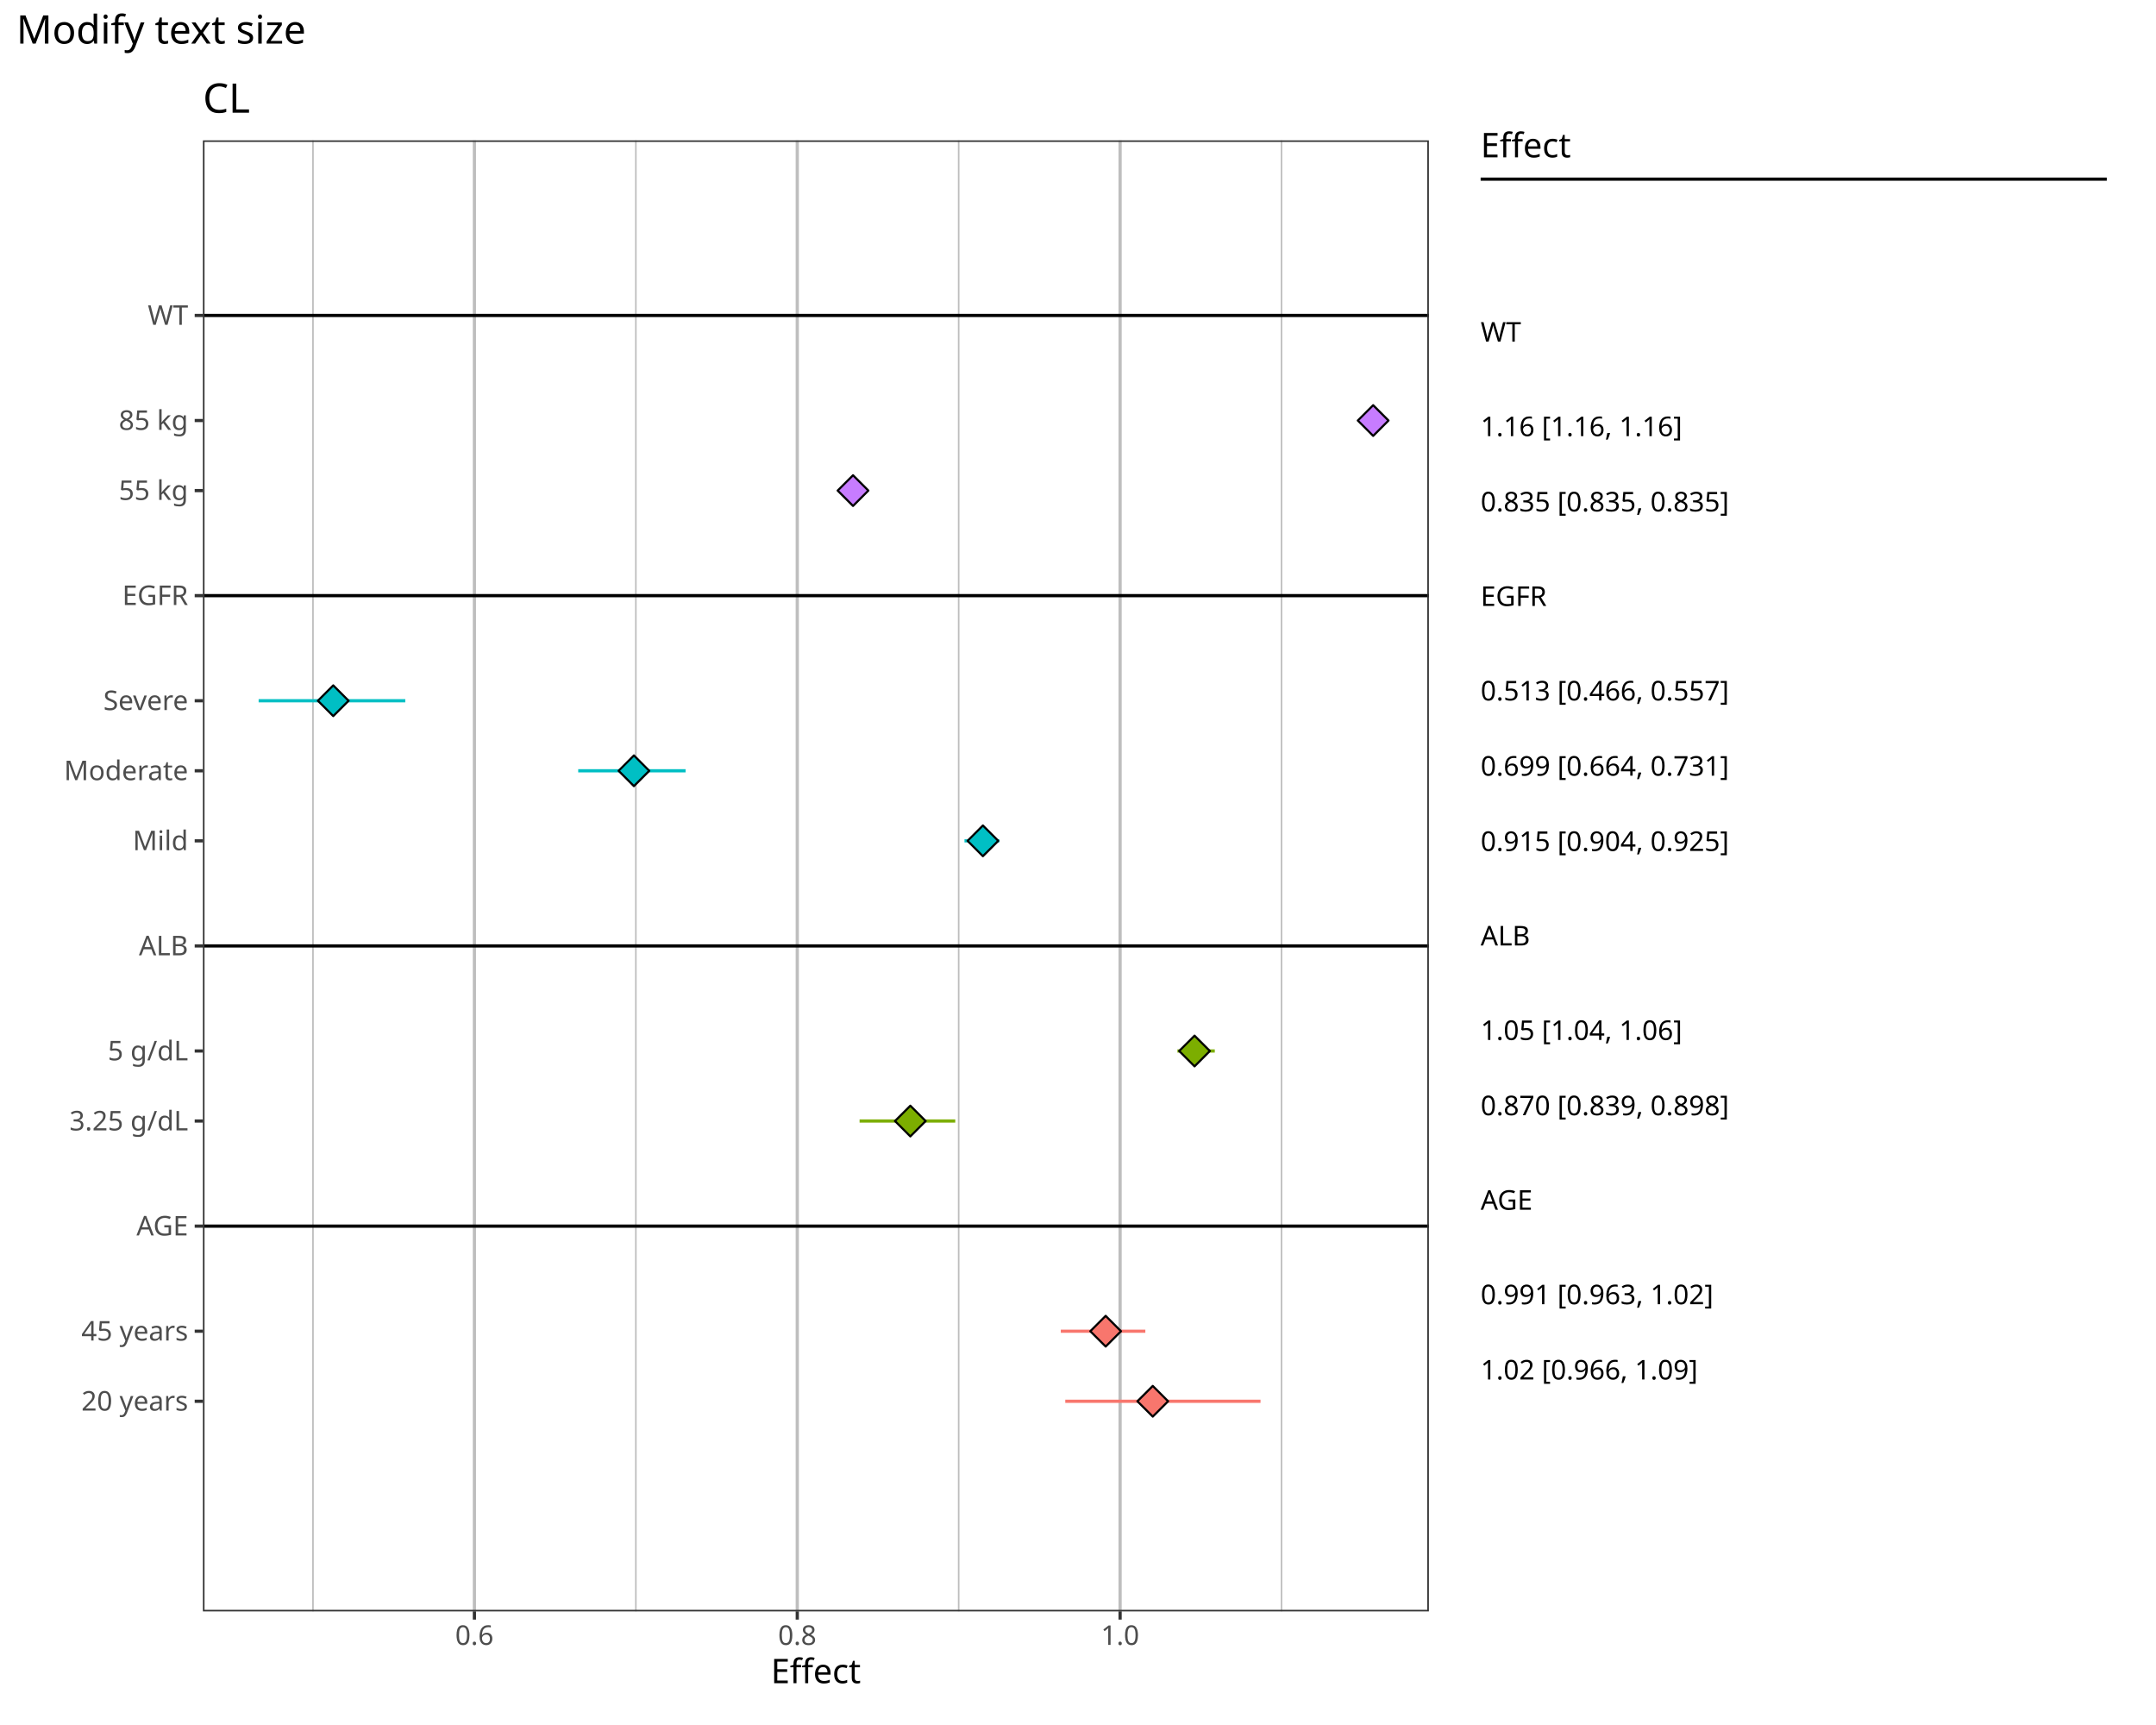
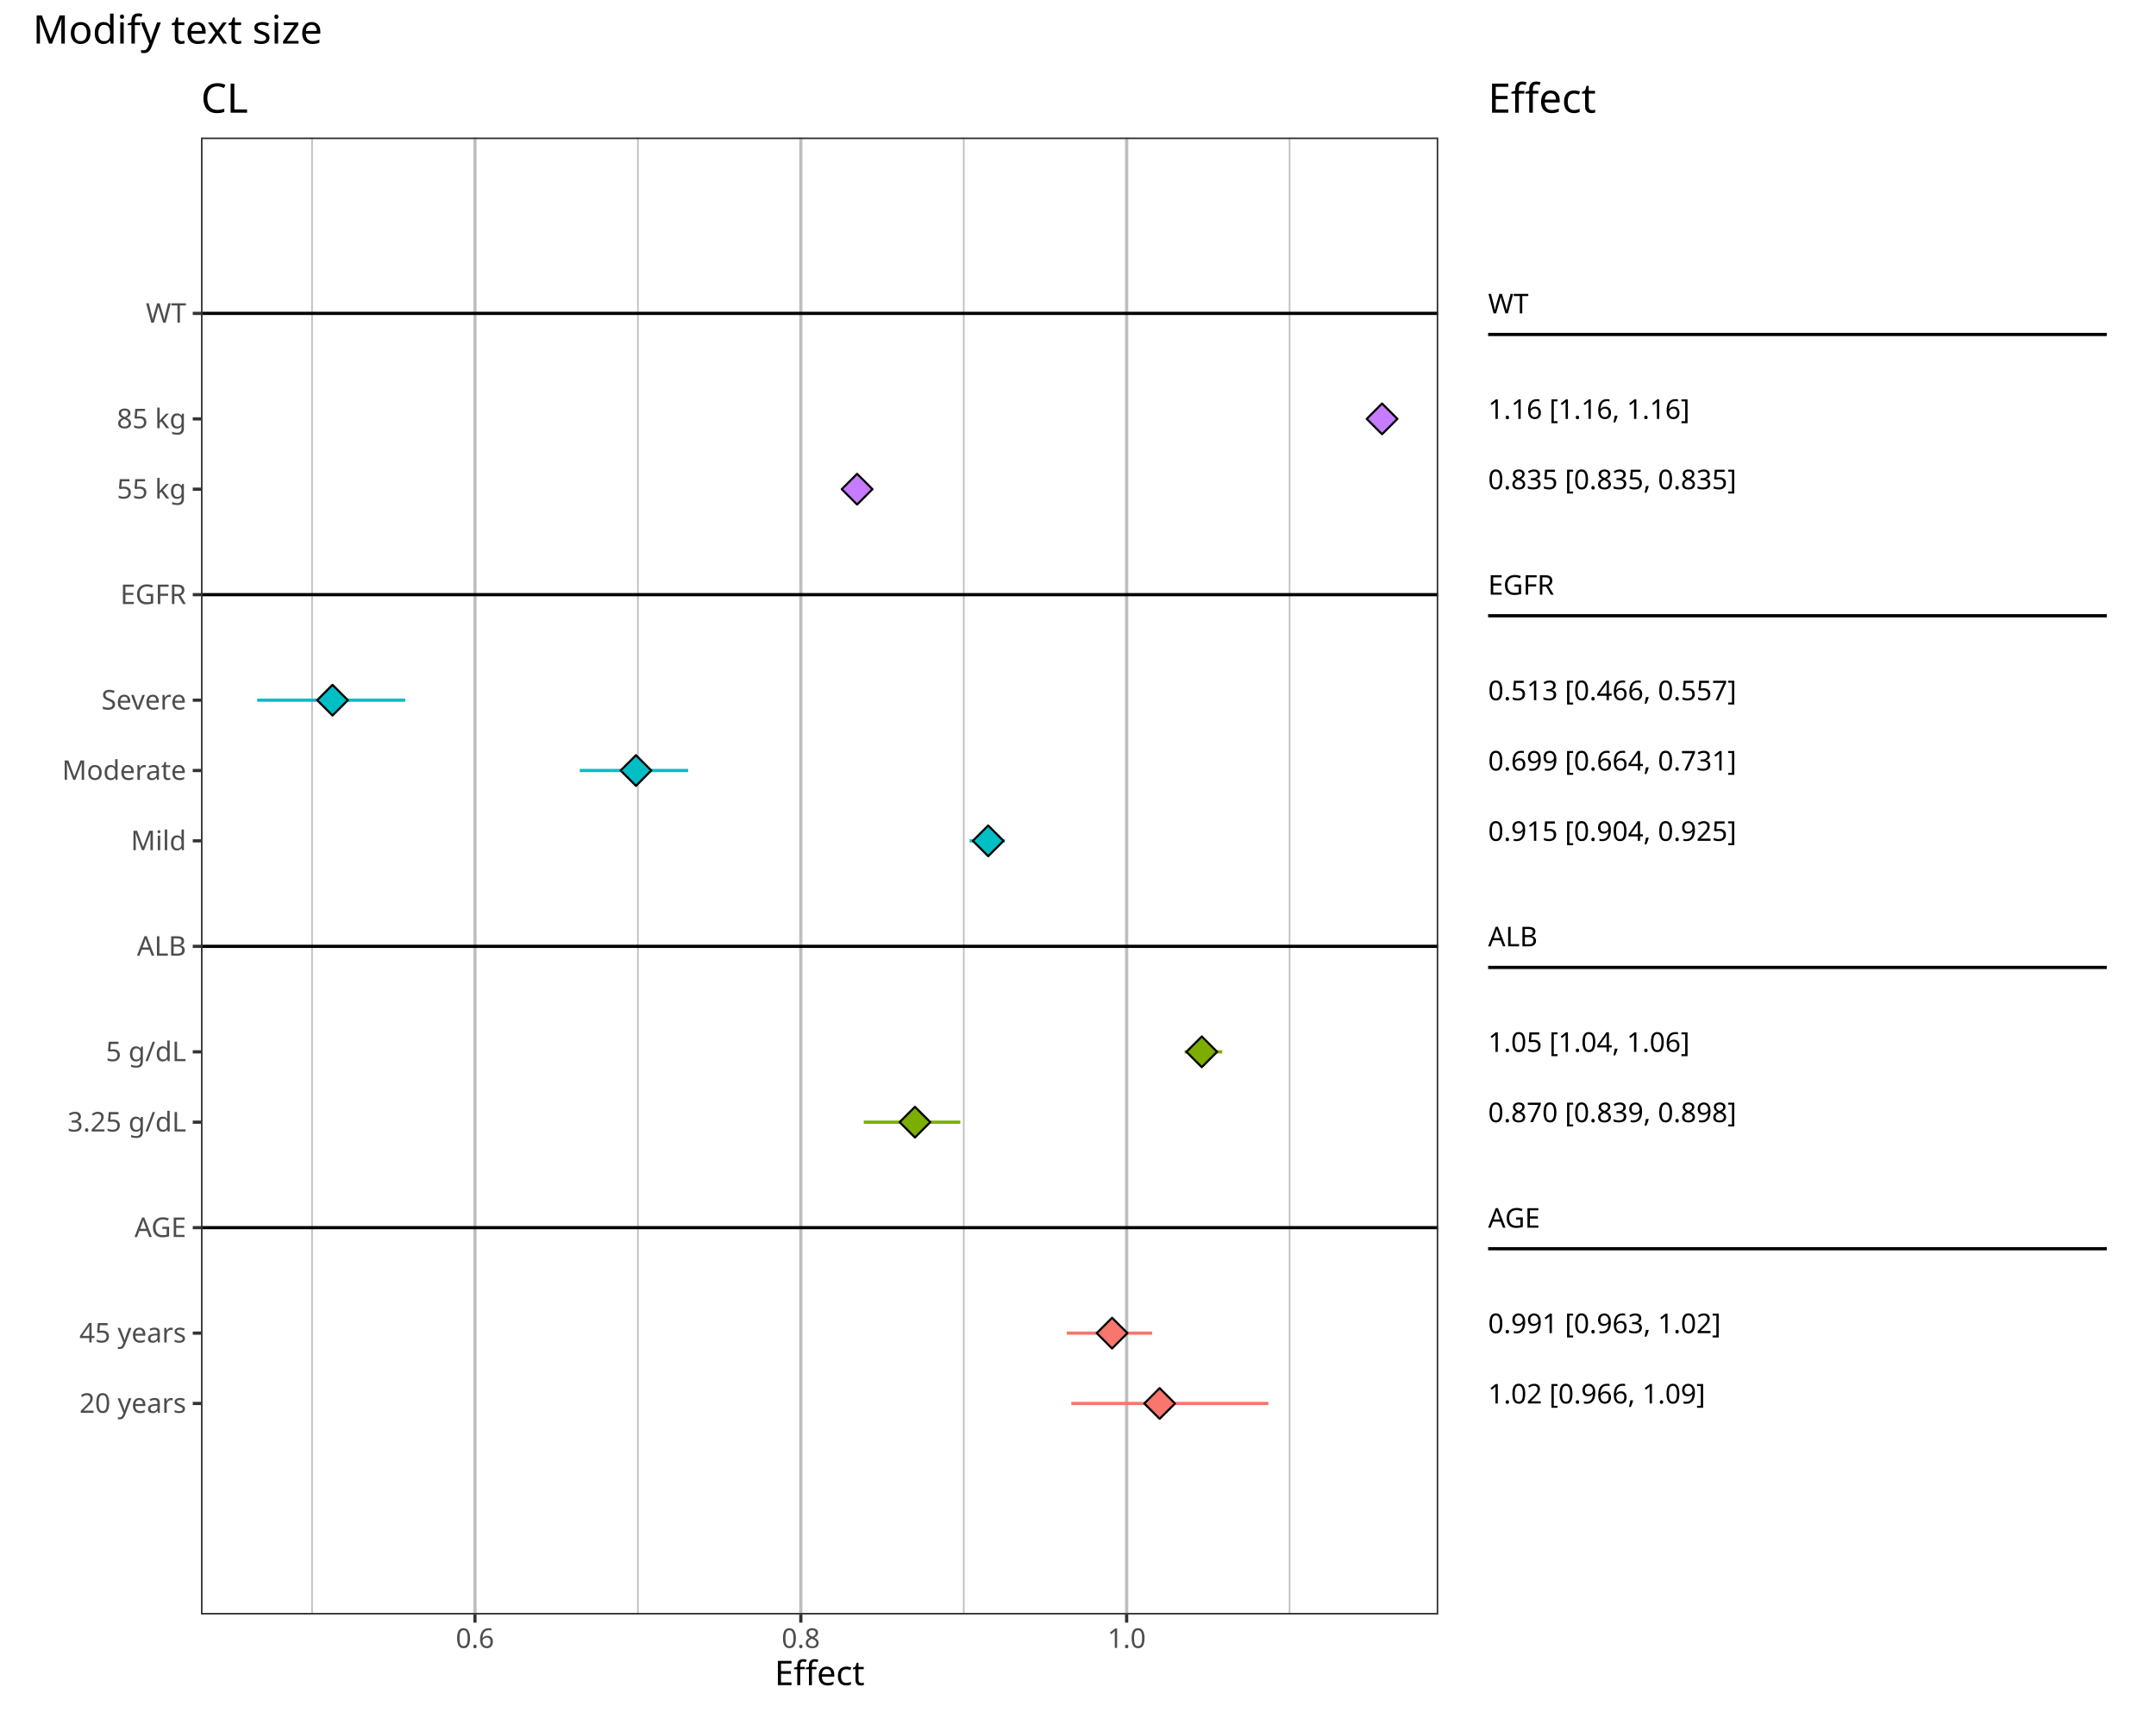
<svg xmlns="http://www.w3.org/2000/svg" class="svglite" data-engine-version="2.0" width="720.00pt" height="576.00pt" viewBox="0 0 720.00 576.00">
  <defs>
    <style type="text/css">
    .svglite line, .svglite polyline, .svglite polygon, .svglite path, .svglite rect, .svglite circle {
      fill: none;
      stroke: #000000;
      stroke-linecap: round;
      stroke-linejoin: round;
      stroke-miterlimit: 10.00;
    }
  </style>
  </defs>
  <rect width="100%" height="100%" style="stroke: none; fill: #FFFFFF;" />
  <defs>
    <clipPath id="cpMC4wMHw3MjAuMDB8MC4wMHw1NzYuMDA=">
      <rect x="0.00" y="0.00" width="720.00" height="576.00" />
    </clipPath>
  </defs>
  <g clip-path="url(#cpMC4wMHw3MjAuMDB8MC4wMHw1NzYuMDA=)">
    <rect x="0.00" y="0.00" width="720.00" height="576.00" style="stroke-width: 1.07; stroke: #FFFFFF; fill: #FFFFFF;" />
  </g>
  <defs>
-     <clipPath id="cpNS40OHw3MTQuNTJ8MjIuNzh8NTcwLjUy">
-       <rect x="5.48" y="22.78" width="709.04" height="547.74" />
+     <clipPath id="cpNjcuMTF8NzAzLjU2fDQ1LjkzfDUzOS4wOQ==">
+       <rect x="67.11" y="45.93" width="636.45" height="493.16" />
    </clipPath>
  </defs>
-   <g clip-path="url(#cpNS40OHw3MTQuNTJ8MjIuNzh8NTcwLjUy)">
+   <g clip-path="url(#cpNjcuMTF8NzAzLjU2fDQ1LjkzfDUzOS4wOQ==)">
</g>
  <g clip-path="url(#cpMC4wMHw3MjAuMDB8MC4wMHw1NzYuMDA=)">
</g>
  <defs>
-     <clipPath id="cpNS40OHw0NzguMTd8MjIuNzh8NTcwLjUy">
-       <rect x="5.48" y="22.78" width="472.69" height="547.74" />
+     <clipPath id="cpNS40OHw0ODEuMzJ8MjIuNzh8NTcwLjUy">
+       <rect x="5.48" y="22.78" width="475.84" height="547.74" />
    </clipPath>
  </defs>
-   <g clip-path="url(#cpNS40OHw0NzguMTd8MjIuNzh8NTcwLjUy)">
-     <rect x="5.48" y="22.78" width="472.69" height="547.74" style="stroke-width: 1.07; stroke: #FFFFFF; fill: #FFFFFF;" />
+   <g clip-path="url(#cpNS40OHw0ODEuMzJ8MjIuNzh8NTcwLjUy)">
+     <rect x="5.48" y="22.78" width="475.84" height="547.74" style="stroke-width: 1.07; stroke: #FFFFFF; fill: #FFFFFF;" />
  </g>
  <g clip-path="url(#cpMC4wMHw3MjAuMDB8MC4wMHw1NzYuMDA=)">
</g>
  <defs>
-     <clipPath id="cpNjcuNzZ8NDc3LjE4fDQ2Ljg2fDUzOC4wNw==">
-       <rect x="67.76" y="46.86" width="409.42" height="491.22" />
+     <clipPath id="cpNjcuMTF8NDgwLjMyfDQ1LjkzfDUzOS4wOQ==">
+       <rect x="67.11" y="45.93" width="413.21" height="493.16" />
    </clipPath>
  </defs>
-   <g clip-path="url(#cpNjcuNzZ8NDc3LjE4fDQ2Ljg2fDUzOC4wNw==)">
-     <rect x="67.76" y="46.86" width="409.42" height="491.22" style="stroke-width: 1.07; stroke: none; fill: #FFFFFF;" />
-     <polyline points="104.52,538.07 104.52,46.86 " style="stroke-width: 0.53; stroke: #BEBEBE; stroke-linecap: butt;" />
-     <polyline points="212.34,538.07 212.34,46.86 " style="stroke-width: 0.53; stroke: #BEBEBE; stroke-linecap: butt;" />
-     <polyline points="320.15,538.07 320.15,46.86 " style="stroke-width: 0.53; stroke: #BEBEBE; stroke-linecap: butt;" />
-     <polyline points="427.97,538.07 427.97,46.86 " style="stroke-width: 0.53; stroke: #BEBEBE; stroke-linecap: butt;" />
-     <polyline points="158.43,538.07 158.43,46.86 " style="stroke-width: 1.07; stroke: #BEBEBE; stroke-linecap: butt;" />
-     <polyline points="266.25,538.07 266.25,46.86 " style="stroke-width: 1.07; stroke: #BEBEBE; stroke-linecap: butt;" />
-     <polyline points="374.06,538.07 374.06,46.86 " style="stroke-width: 1.07; stroke: #BEBEBE; stroke-linecap: butt;" />
-     <line x1="-165.03" y1="538.07" x2="-165.03" y2="46.86" style="stroke-width: 1.07; stroke-dasharray: 1.42,4.27,5.69,4.27; stroke-linecap: butt;" />
-     <polyline points="420.95,467.90 420.95,467.90 " style="stroke-width: 1.07; stroke: #F8766D; stroke-linecap: butt;" />
-     <polyline points="420.95,467.90 355.75,467.90 " style="stroke-width: 1.07; stroke: #F8766D; stroke-linecap: butt;" />
-     <polyline points="355.75,467.90 355.75,467.90 " style="stroke-width: 1.07; stroke: #F8766D; stroke-linecap: butt;" />
-     <polyline points="382.49,444.51 382.49,444.51 " style="stroke-width: 1.07; stroke: #F8766D; stroke-linecap: butt;" />
-     <polyline points="382.49,444.51 354.25,444.51 " style="stroke-width: 1.07; stroke: #F8766D; stroke-linecap: butt;" />
-     <polyline points="354.25,444.51 354.25,444.51 " style="stroke-width: 1.07; stroke: #F8766D; stroke-linecap: butt;" />
-     <polyline points="319.01,374.33 319.01,374.33 " style="stroke-width: 1.07; stroke: #7CAE00; stroke-linecap: butt;" />
-     <polyline points="319.01,374.33 287.06,374.33 " style="stroke-width: 1.07; stroke: #7CAE00; stroke-linecap: butt;" />
-     <polyline points="287.06,374.33 287.06,374.33 " style="stroke-width: 1.07; stroke: #7CAE00; stroke-linecap: butt;" />
-     <polyline points="405.68,350.94 405.68,350.94 " style="stroke-width: 1.07; stroke: #7CAE00; stroke-linecap: butt;" />
-     <polyline points="405.68,350.94 393.20,350.94 " style="stroke-width: 1.07; stroke: #7CAE00; stroke-linecap: butt;" />
-     <polyline points="393.20,350.94 393.20,350.94 " style="stroke-width: 1.07; stroke: #7CAE00; stroke-linecap: butt;" />
-     <polyline points="333.75,280.77 333.75,280.77 " style="stroke-width: 1.07; stroke: #00BFC4; stroke-linecap: butt;" />
-     <polyline points="333.75,280.77 322.09,280.77 " style="stroke-width: 1.07; stroke: #00BFC4; stroke-linecap: butt;" />
-     <polyline points="322.09,280.77 322.09,280.77 " style="stroke-width: 1.07; stroke: #00BFC4; stroke-linecap: butt;" />
-     <polyline points="228.95,257.38 228.95,257.38 " style="stroke-width: 1.07; stroke: #00BFC4; stroke-linecap: butt;" />
-     <polyline points="228.95,257.38 193.09,257.38 " style="stroke-width: 1.07; stroke: #00BFC4; stroke-linecap: butt;" />
-     <polyline points="193.09,257.38 193.09,257.38 " style="stroke-width: 1.07; stroke: #00BFC4; stroke-linecap: butt;" />
-     <polyline points="135.35,233.99 135.35,233.99 " style="stroke-width: 1.07; stroke: #00BFC4; stroke-linecap: butt;" />
-     <polyline points="135.35,233.99 86.37,233.99 " style="stroke-width: 1.07; stroke: #00BFC4; stroke-linecap: butt;" />
-     <polyline points="86.37,233.99 86.37,233.99 " style="stroke-width: 1.07; stroke: #00BFC4; stroke-linecap: butt;" />
-     <polyline points="284.87,163.81 284.87,163.81 " style="stroke-width: 1.07; stroke: #C77CFF; stroke-linecap: butt;" />
-     <polyline points="284.87,163.81 284.87,163.81 " style="stroke-width: 1.07; stroke: #C77CFF; stroke-linecap: butt;" />
-     <polyline points="284.87,163.81 284.87,163.81 " style="stroke-width: 1.07; stroke: #C77CFF; stroke-linecap: butt;" />
-     <polyline points="458.57,140.42 458.57,140.42 " style="stroke-width: 1.07; stroke: #C77CFF; stroke-linecap: butt;" />
-     <polyline points="458.57,140.42 458.57,140.42 " style="stroke-width: 1.07; stroke: #C77CFF; stroke-linecap: butt;" />
-     <polyline points="458.57,140.42 458.57,140.42 " style="stroke-width: 1.07; stroke: #C77CFF; stroke-linecap: butt;" />
-     <polygon points="384.97,473.02 390.09,467.90 384.97,462.78 379.84,467.90 " style="stroke-width: 0.71; fill: #F8766D;" />
-     <polygon points="369.24,449.63 374.36,444.51 369.24,439.38 364.11,444.51 " style="stroke-width: 0.71; fill: #F8766D;" />
-     <polygon points="304.01,379.46 309.13,374.33 304.01,369.21 298.88,374.33 " style="stroke-width: 0.71; fill: #7CAE00;" />
-     <polygon points="398.92,356.07 404.04,350.94 398.92,345.82 393.79,350.94 " style="stroke-width: 0.71; fill: #7CAE00;" />
-     <polygon points="328.24,285.89 333.37,280.77 328.24,275.64 323.12,280.77 " style="stroke-width: 0.71; fill: #00BFC4;" />
-     <polygon points="211.70,262.50 216.82,257.38 211.70,252.25 206.58,257.38 " style="stroke-width: 0.71; fill: #00BFC4;" />
-     <polygon points="111.29,239.11 116.41,233.99 111.29,228.86 106.16,233.99 " style="stroke-width: 0.71; fill: #00BFC4;" />
-     <polygon points="284.87,168.94 289.99,163.81 284.87,158.69 279.74,163.81 " style="stroke-width: 0.71; fill: #C77CFF;" />
-     <polygon points="458.57,145.55 463.69,140.42 458.57,135.30 453.44,140.42 " style="stroke-width: 0.71; fill: #C77CFF;" />
-     <line x1="67.76" y1="105.33" x2="477.18" y2="105.33" style="stroke-width: 1.07; stroke-linecap: butt;" />
-     <line x1="67.76" y1="198.90" x2="477.18" y2="198.90" style="stroke-width: 1.07; stroke-linecap: butt;" />
-     <line x1="67.76" y1="315.86" x2="477.18" y2="315.86" style="stroke-width: 1.07; stroke-linecap: butt;" />
-     <line x1="67.76" y1="409.42" x2="477.18" y2="409.42" style="stroke-width: 1.07; stroke-linecap: butt;" />
-     <rect x="67.76" y="46.86" width="409.42" height="491.22" style="stroke-width: 1.07; stroke: #333333;" />
+   <g clip-path="url(#cpNjcuMTF8NDgwLjMyfDQ1LjkzfDUzOS4wOQ==)">
+     <rect x="67.11" y="45.93" width="413.21" height="493.16" style="stroke-width: 1.07; stroke: none; fill: #FFFFFF;" />
+     <polyline points="104.21,539.09 104.21,45.93 " style="stroke-width: 0.53; stroke: #BEBEBE; stroke-linecap: butt;" />
+     <polyline points="213.03,539.09 213.03,45.93 " style="stroke-width: 0.53; stroke: #BEBEBE; stroke-linecap: butt;" />
+     <polyline points="321.85,539.09 321.85,45.93 " style="stroke-width: 0.53; stroke: #BEBEBE; stroke-linecap: butt;" />
+     <polyline points="430.66,539.09 430.66,45.93 " style="stroke-width: 0.53; stroke: #BEBEBE; stroke-linecap: butt;" />
+     <polyline points="158.62,539.09 158.62,45.93 " style="stroke-width: 1.07; stroke: #BEBEBE; stroke-linecap: butt;" />
+     <polyline points="267.44,539.09 267.44,45.93 " style="stroke-width: 1.07; stroke: #BEBEBE; stroke-linecap: butt;" />
+     <polyline points="376.25,539.09 376.25,45.93 " style="stroke-width: 1.07; stroke: #BEBEBE; stroke-linecap: butt;" />
+     <line x1="-167.83" y1="539.09" x2="-167.83" y2="45.93" style="stroke-width: 1.07; stroke-dasharray: 1.42,4.27,5.69,4.27; stroke-linecap: butt;" />
+     <polyline points="423.58,468.64 423.58,468.64 " style="stroke-width: 1.07; stroke: #F8766D; stroke-linecap: butt;" />
+     <polyline points="423.58,468.64 357.77,468.64 " style="stroke-width: 1.07; stroke: #F8766D; stroke-linecap: butt;" />
+     <polyline points="357.77,468.64 357.77,468.64 " style="stroke-width: 1.07; stroke: #F8766D; stroke-linecap: butt;" />
+     <polyline points="384.76,445.15 384.76,445.15 " style="stroke-width: 1.07; stroke: #F8766D; stroke-linecap: butt;" />
+     <polyline points="384.76,445.15 356.25,445.15 " style="stroke-width: 1.07; stroke: #F8766D; stroke-linecap: butt;" />
+     <polyline points="356.25,445.15 356.25,445.15 " style="stroke-width: 1.07; stroke: #F8766D; stroke-linecap: butt;" />
+     <polyline points="320.69,374.70 320.69,374.70 " style="stroke-width: 1.07; stroke: #7CAE00; stroke-linecap: butt;" />
+     <polyline points="320.69,374.70 288.45,374.70 " style="stroke-width: 1.07; stroke: #7CAE00; stroke-linecap: butt;" />
+     <polyline points="288.45,374.70 288.45,374.70 " style="stroke-width: 1.07; stroke: #7CAE00; stroke-linecap: butt;" />
+     <polyline points="408.16,351.22 408.16,351.22 " style="stroke-width: 1.07; stroke: #7CAE00; stroke-linecap: butt;" />
+     <polyline points="408.16,351.22 395.57,351.22 " style="stroke-width: 1.07; stroke: #7CAE00; stroke-linecap: butt;" />
+     <polyline points="395.57,351.22 395.57,351.22 " style="stroke-width: 1.07; stroke: #7CAE00; stroke-linecap: butt;" />
+     <polyline points="335.57,280.77 335.57,280.77 " style="stroke-width: 1.07; stroke: #00BFC4; stroke-linecap: butt;" />
+     <polyline points="335.57,280.77 323.80,280.77 " style="stroke-width: 1.07; stroke: #00BFC4; stroke-linecap: butt;" />
+     <polyline points="323.80,280.77 323.80,280.77 " style="stroke-width: 1.07; stroke: #00BFC4; stroke-linecap: butt;" />
+     <polyline points="229.80,257.28 229.80,257.28 " style="stroke-width: 1.07; stroke: #00BFC4; stroke-linecap: butt;" />
+     <polyline points="229.80,257.28 193.60,257.28 " style="stroke-width: 1.07; stroke: #00BFC4; stroke-linecap: butt;" />
+     <polyline points="193.60,257.28 193.60,257.28 " style="stroke-width: 1.07; stroke: #00BFC4; stroke-linecap: butt;" />
+     <polyline points="135.33,233.80 135.33,233.80 " style="stroke-width: 1.07; stroke: #00BFC4; stroke-linecap: butt;" />
+     <polyline points="135.33,233.80 85.90,233.80 " style="stroke-width: 1.07; stroke: #00BFC4; stroke-linecap: butt;" />
+     <polyline points="85.90,233.80 85.90,233.80 " style="stroke-width: 1.07; stroke: #00BFC4; stroke-linecap: butt;" />
+     <polyline points="286.23,163.35 286.23,163.35 " style="stroke-width: 1.07; stroke: #C77CFF; stroke-linecap: butt;" />
+     <polyline points="286.23,163.35 286.23,163.35 " style="stroke-width: 1.07; stroke: #C77CFF; stroke-linecap: butt;" />
+     <polyline points="286.23,163.35 286.23,163.35 " style="stroke-width: 1.07; stroke: #C77CFF; stroke-linecap: butt;" />
+     <polyline points="461.54,139.87 461.54,139.87 " style="stroke-width: 1.07; stroke: #C77CFF; stroke-linecap: butt;" />
+     <polyline points="461.54,139.87 461.54,139.87 " style="stroke-width: 1.07; stroke: #C77CFF; stroke-linecap: butt;" />
+     <polyline points="461.54,139.87 461.54,139.87 " style="stroke-width: 1.07; stroke: #C77CFF; stroke-linecap: butt;" />
+     <polygon points="387.26,473.76 392.39,468.64 387.26,463.51 382.14,468.64 " style="stroke-width: 0.71; fill: #F8766D;" />
+     <polygon points="371.38,450.28 376.51,445.15 371.38,440.03 366.26,445.15 " style="stroke-width: 0.71; fill: #F8766D;" />
+     <polygon points="305.55,379.83 310.67,374.70 305.55,369.58 300.43,374.70 " style="stroke-width: 0.71; fill: #7CAE00;" />
+     <polygon points="401.34,356.34 406.46,351.22 401.34,346.09 396.21,351.22 " style="stroke-width: 0.71; fill: #7CAE00;" />
+     <polygon points="330.01,285.89 335.13,280.77 330.01,275.64 324.89,280.77 " style="stroke-width: 0.71; fill: #00BFC4;" />
+     <polygon points="212.39,262.41 217.51,257.28 212.39,252.16 207.26,257.28 " style="stroke-width: 0.71; fill: #00BFC4;" />
+     <polygon points="111.04,238.92 116.17,233.80 111.04,228.68 105.92,233.80 " style="stroke-width: 0.71; fill: #00BFC4;" />
+     <polygon points="286.23,168.47 291.36,163.35 286.23,158.22 281.11,163.35 " style="stroke-width: 0.71; fill: #C77CFF;" />
+     <polygon points="461.54,144.99 466.67,139.87 461.54,134.74 456.42,139.87 " style="stroke-width: 0.71; fill: #C77CFF;" />
+     <line x1="67.11" y1="104.64" x2="480.32" y2="104.64" style="stroke-width: 1.07; stroke-linecap: butt;" />
+     <line x1="67.11" y1="198.57" x2="480.32" y2="198.57" style="stroke-width: 1.07; stroke-linecap: butt;" />
+     <line x1="67.11" y1="315.99" x2="480.32" y2="315.99" style="stroke-width: 1.07; stroke-linecap: butt;" />
+     <line x1="67.11" y1="409.93" x2="480.32" y2="409.93" style="stroke-width: 1.07; stroke-linecap: butt;" />
+     <rect x="67.11" y="45.93" width="413.21" height="493.16" style="stroke-width: 1.07; stroke: #333333;" />
  </g>
  <g clip-path="url(#cpMC4wMHw3MjAuMDB8MC4wMHw1NzYuMDA=)">
-     <text x="62.83" y="108.46" text-anchor="end" style="font-size: 9.07px; fill: #4D4D4D; font-family: sans;" textLength="14.10px" lengthAdjust="spacingAndGlyphs">WT</text>
-     <text x="62.83" y="143.54" text-anchor="end" style="font-size: 9.07px; fill: #4D4D4D; font-family: sans;" textLength="22.19px" lengthAdjust="spacingAndGlyphs">85 kg</text>
-     <text x="62.83" y="166.93" text-anchor="end" style="font-size: 9.07px; fill: #4D4D4D; font-family: sans;" textLength="22.19px" lengthAdjust="spacingAndGlyphs">55 kg</text>
-     <text x="62.83" y="202.02" text-anchor="end" style="font-size: 9.07px; fill: #4D4D4D; font-family: sans;" textLength="25.20px" lengthAdjust="spacingAndGlyphs">EGFR</text>
-     <text x="62.83" y="237.11" text-anchor="end" style="font-size: 9.07px; fill: #4D4D4D; font-family: sans;" textLength="28.75px" lengthAdjust="spacingAndGlyphs">Severe</text>
-     <text x="62.83" y="260.50" text-anchor="end" style="font-size: 9.07px; fill: #4D4D4D; font-family: sans;" textLength="38.33px" lengthAdjust="spacingAndGlyphs">Moderate</text>
-     <text x="62.83" y="283.89" text-anchor="end" style="font-size: 9.07px; fill: #4D4D4D; font-family: sans;" textLength="16.63px" lengthAdjust="spacingAndGlyphs">Mild</text>
-     <text x="62.83" y="318.98" text-anchor="end" style="font-size: 9.07px; fill: #4D4D4D; font-family: sans;" textLength="17.15px" lengthAdjust="spacingAndGlyphs">ALB</text>
-     <text x="62.83" y="354.06" text-anchor="end" style="font-size: 9.07px; fill: #4D4D4D; font-family: sans;" textLength="25.22px" lengthAdjust="spacingAndGlyphs">5 g/dL</text>
-     <text x="62.83" y="377.46" text-anchor="end" style="font-size: 9.07px; fill: #4D4D4D; font-family: sans;" textLength="37.83px" lengthAdjust="spacingAndGlyphs">3.25 g/dL</text>
-     <text x="62.83" y="412.54" text-anchor="end" style="font-size: 9.07px; fill: #4D4D4D; font-family: sans;" textLength="19.16px" lengthAdjust="spacingAndGlyphs">AGE</text>
-     <text x="62.83" y="447.63" text-anchor="end" style="font-size: 9.07px; fill: #4D4D4D; font-family: sans;" textLength="34.80px" lengthAdjust="spacingAndGlyphs">45 years</text>
-     <text x="62.83" y="471.02" text-anchor="end" style="font-size: 9.07px; fill: #4D4D4D; font-family: sans;" textLength="34.80px" lengthAdjust="spacingAndGlyphs">20 years</text>
-     <polyline points="65.02,105.33 67.76,105.33 " style="stroke-width: 1.07; stroke: #333333; stroke-linecap: butt;" />
-     <polyline points="65.02,140.42 67.76,140.42 " style="stroke-width: 1.07; stroke: #333333; stroke-linecap: butt;" />
-     <polyline points="65.02,163.81 67.76,163.81 " style="stroke-width: 1.07; stroke: #333333; stroke-linecap: butt;" />
-     <polyline points="65.02,198.90 67.76,198.90 " style="stroke-width: 1.07; stroke: #333333; stroke-linecap: butt;" />
-     <polyline points="65.02,233.99 67.76,233.99 " style="stroke-width: 1.07; stroke: #333333; stroke-linecap: butt;" />
-     <polyline points="65.02,257.38 67.76,257.38 " style="stroke-width: 1.07; stroke: #333333; stroke-linecap: butt;" />
-     <polyline points="65.02,280.77 67.76,280.77 " style="stroke-width: 1.07; stroke: #333333; stroke-linecap: butt;" />
-     <polyline points="65.02,315.86 67.76,315.86 " style="stroke-width: 1.07; stroke: #333333; stroke-linecap: butt;" />
-     <polyline points="65.02,350.94 67.76,350.94 " style="stroke-width: 1.07; stroke: #333333; stroke-linecap: butt;" />
-     <polyline points="65.02,374.33 67.76,374.33 " style="stroke-width: 1.07; stroke: #333333; stroke-linecap: butt;" />
-     <polyline points="65.02,409.42 67.76,409.42 " style="stroke-width: 1.07; stroke: #333333; stroke-linecap: butt;" />
-     <polyline points="65.02,444.51 67.76,444.51 " style="stroke-width: 1.07; stroke: #333333; stroke-linecap: butt;" />
-     <polyline points="65.02,467.90 67.76,467.90 " style="stroke-width: 1.07; stroke: #333333; stroke-linecap: butt;" />
-     <polyline points="158.43,540.81 158.43,538.07 " style="stroke-width: 1.07; stroke: #333333; stroke-linecap: butt;" />
-     <polyline points="266.25,540.81 266.25,538.07 " style="stroke-width: 1.07; stroke: #333333; stroke-linecap: butt;" />
-     <polyline points="374.06,540.81 374.06,538.07 " style="stroke-width: 1.07; stroke: #333333; stroke-linecap: butt;" />
-     <text x="158.43" y="549.25" text-anchor="middle" style="font-size: 9.07px; fill: #4D4D4D; font-family: sans;" textLength="12.61px" lengthAdjust="spacingAndGlyphs">0.6</text>
-     <text x="266.25" y="549.25" text-anchor="middle" style="font-size: 9.07px; fill: #4D4D4D; font-family: sans;" textLength="12.61px" lengthAdjust="spacingAndGlyphs">0.8</text>
-     <text x="374.06" y="549.25" text-anchor="middle" style="font-size: 9.07px; fill: #4D4D4D; font-family: sans;" textLength="12.61px" lengthAdjust="spacingAndGlyphs">1.0</text>
-     <text x="272.47" y="562.04" text-anchor="middle" style="font-size: 11.34px; font-family: sans;" textLength="29.00px" lengthAdjust="spacingAndGlyphs">Effect</text>
-     <text x="67.76" y="37.63" style="font-size: 13.61px; font-family: sans;" textLength="17.40px" lengthAdjust="spacingAndGlyphs">CL</text>
+     <text x="62.18" y="107.76" text-anchor="end" style="font-size: 9.07px; fill: #4D4D4D; font-family: sans;" textLength="14.10px" lengthAdjust="spacingAndGlyphs">WT</text>
+     <text x="62.18" y="142.99" text-anchor="end" style="font-size: 9.07px; fill: #4D4D4D; font-family: sans;" textLength="22.19px" lengthAdjust="spacingAndGlyphs">85 kg</text>
+     <text x="62.18" y="166.47" text-anchor="end" style="font-size: 9.07px; fill: #4D4D4D; font-family: sans;" textLength="22.19px" lengthAdjust="spacingAndGlyphs">55 kg</text>
+     <text x="62.18" y="201.70" text-anchor="end" style="font-size: 9.07px; fill: #4D4D4D; font-family: sans;" textLength="25.20px" lengthAdjust="spacingAndGlyphs">EGFR</text>
+     <text x="62.18" y="236.92" text-anchor="end" style="font-size: 9.07px; fill: #4D4D4D; font-family: sans;" textLength="28.75px" lengthAdjust="spacingAndGlyphs">Severe</text>
+     <text x="62.18" y="260.40" text-anchor="end" style="font-size: 9.07px; fill: #4D4D4D; font-family: sans;" textLength="38.33px" lengthAdjust="spacingAndGlyphs">Moderate</text>
+     <text x="62.18" y="283.89" text-anchor="end" style="font-size: 9.07px; fill: #4D4D4D; font-family: sans;" textLength="16.63px" lengthAdjust="spacingAndGlyphs">Mild</text>
+     <text x="62.18" y="319.11" text-anchor="end" style="font-size: 9.07px; fill: #4D4D4D; font-family: sans;" textLength="17.15px" lengthAdjust="spacingAndGlyphs">ALB</text>
+     <text x="62.18" y="354.34" text-anchor="end" style="font-size: 9.07px; fill: #4D4D4D; font-family: sans;" textLength="25.22px" lengthAdjust="spacingAndGlyphs">5 g/dL</text>
+     <text x="62.18" y="377.82" text-anchor="end" style="font-size: 9.07px; fill: #4D4D4D; font-family: sans;" textLength="37.83px" lengthAdjust="spacingAndGlyphs">3.25 g/dL</text>
+     <text x="62.18" y="413.05" text-anchor="end" style="font-size: 9.07px; fill: #4D4D4D; font-family: sans;" textLength="19.16px" lengthAdjust="spacingAndGlyphs">AGE</text>
+     <text x="62.18" y="448.27" text-anchor="end" style="font-size: 9.07px; fill: #4D4D4D; font-family: sans;" textLength="34.80px" lengthAdjust="spacingAndGlyphs">45 years</text>
+     <text x="62.18" y="471.76" text-anchor="end" style="font-size: 9.07px; fill: #4D4D4D; font-family: sans;" textLength="34.80px" lengthAdjust="spacingAndGlyphs">20 years</text>
+     <polyline points="64.37,104.64 67.11,104.64 " style="stroke-width: 1.07; stroke: #333333; stroke-linecap: butt;" />
+     <polyline points="64.37,139.87 67.11,139.87 " style="stroke-width: 1.07; stroke: #333333; stroke-linecap: butt;" />
+     <polyline points="64.37,163.35 67.11,163.35 " style="stroke-width: 1.07; stroke: #333333; stroke-linecap: butt;" />
+     <polyline points="64.37,198.57 67.11,198.57 " style="stroke-width: 1.07; stroke: #333333; stroke-linecap: butt;" />
+     <polyline points="64.37,233.80 67.11,233.80 " style="stroke-width: 1.07; stroke: #333333; stroke-linecap: butt;" />
+     <polyline points="64.37,257.28 67.11,257.28 " style="stroke-width: 1.07; stroke: #333333; stroke-linecap: butt;" />
+     <polyline points="64.37,280.77 67.11,280.77 " style="stroke-width: 1.07; stroke: #333333; stroke-linecap: butt;" />
+     <polyline points="64.37,315.99 67.11,315.99 " style="stroke-width: 1.07; stroke: #333333; stroke-linecap: butt;" />
+     <polyline points="64.37,351.22 67.11,351.22 " style="stroke-width: 1.07; stroke: #333333; stroke-linecap: butt;" />
+     <polyline points="64.37,374.70 67.11,374.70 " style="stroke-width: 1.07; stroke: #333333; stroke-linecap: butt;" />
+     <polyline points="64.37,409.93 67.11,409.93 " style="stroke-width: 1.07; stroke: #333333; stroke-linecap: butt;" />
+     <polyline points="64.37,445.15 67.11,445.15 " style="stroke-width: 1.07; stroke: #333333; stroke-linecap: butt;" />
+     <polyline points="64.37,468.64 67.11,468.64 " style="stroke-width: 1.07; stroke: #333333; stroke-linecap: butt;" />
+     <polyline points="158.62,541.83 158.62,539.09 " style="stroke-width: 1.07; stroke: #333333; stroke-linecap: butt;" />
+     <polyline points="267.44,541.83 267.44,539.09 " style="stroke-width: 1.07; stroke: #333333; stroke-linecap: butt;" />
+     <polyline points="376.25,541.83 376.25,539.09 " style="stroke-width: 1.07; stroke: #333333; stroke-linecap: butt;" />
+     <text x="158.62" y="550.26" text-anchor="middle" style="font-size: 9.07px; fill: #4D4D4D; font-family: sans;" textLength="12.61px" lengthAdjust="spacingAndGlyphs">0.6</text>
+     <text x="267.44" y="550.26" text-anchor="middle" style="font-size: 9.07px; fill: #4D4D4D; font-family: sans;" textLength="12.61px" lengthAdjust="spacingAndGlyphs">0.8</text>
+     <text x="376.25" y="550.26" text-anchor="middle" style="font-size: 9.07px; fill: #4D4D4D; font-family: sans;" textLength="12.61px" lengthAdjust="spacingAndGlyphs">1.0</text>
+     <text x="273.72" y="562.69" text-anchor="middle" style="font-size: 11.34px; font-family: sans;" textLength="29.00px" lengthAdjust="spacingAndGlyphs">Effect</text>
+     <text x="67.11" y="37.63" style="font-size: 13.61px; font-family: sans;" textLength="17.40px" lengthAdjust="spacingAndGlyphs">CL</text>
  </g>
  <defs>
-     <clipPath id="cpNDc4LjE3fDcxNC41MnwyMi43OHw1NzAuNTI=">
-       <rect x="478.17" y="22.78" width="236.35" height="547.74" />
+     <clipPath id="cpNDgxLjMyfDcxNC41MnwyMi43OHw1NzAuNTI=">
+       <rect x="481.32" y="22.78" width="233.20" height="547.74" />
    </clipPath>
  </defs>
-   <g clip-path="url(#cpNDc4LjE3fDcxNC41MnwyMi43OHw1NzAuNTI=)">
-     <rect x="478.17" y="22.78" width="236.35" height="547.74" style="stroke-width: 1.07; stroke: #FFFFFF; fill: #FFFFFF;" />
+   <g clip-path="url(#cpNDgxLjMyfDcxNC41MnwyMi43OHw1NzAuNTI=)">
+     <rect x="481.32" y="22.78" width="233.20" height="547.74" style="stroke-width: 1.07; stroke: #FFFFFF; fill: #FFFFFF;" />
  </g>
  <g clip-path="url(#cpMC4wMHw3MjAuMDB8MC4wMHw1NzYuMDA=)">
</g>
  <defs>
-     <clipPath id="cpNDk0LjQ2fDcwMy41NnwyOC4yNnw1MzguMDc=">
-       <rect x="494.46" y="28.26" width="209.11" height="509.81" />
+     <clipPath id="cpNDk2Ljk2fDcwMy41Nnw0NS45M3w1MzkuMDk=">
+       <rect x="496.96" y="45.93" width="206.61" height="493.16" />
    </clipPath>
  </defs>
-   <g clip-path="url(#cpNDk0LjQ2fDcwMy41NnwyOC4yNnw1MzguMDc=)">
-     <rect x="494.46" y="28.26" width="209.11" height="509.81" style="stroke-width: 1.07; stroke: none; fill: #FFFFFF;" />
-     <text x="494.46" y="114.08" style="font-size: 9.10px; font-family: sans;" textLength="14.15px" lengthAdjust="spacingAndGlyphs">WT</text>
-     <text x="494.46" y="145.64" style="font-size: 9.10px; font-family: sans;" textLength="65.81px" lengthAdjust="spacingAndGlyphs">1.16 [1.16, 1.16]</text>
-     <text x="494.46" y="170.77" style="font-size: 9.10px; font-family: sans;" textLength="81.00px" lengthAdjust="spacingAndGlyphs">0.835 [0.835, 0.835]</text>
-     <text x="494.46" y="202.33" style="font-size: 9.10px; font-family: sans;" textLength="25.30px" lengthAdjust="spacingAndGlyphs">EGFR</text>
-     <text x="494.46" y="233.89" style="font-size: 9.10px; font-family: sans;" textLength="81.00px" lengthAdjust="spacingAndGlyphs">0.513 [0.466, 0.557]</text>
-     <text x="494.46" y="259.01" style="font-size: 9.10px; font-family: sans;" textLength="81.00px" lengthAdjust="spacingAndGlyphs">0.699 [0.664, 0.731]</text>
-     <text x="494.46" y="284.14" style="font-size: 9.10px; font-family: sans;" textLength="81.00px" lengthAdjust="spacingAndGlyphs">0.915 [0.904, 0.925]</text>
-     <text x="494.46" y="315.70" style="font-size: 9.10px; font-family: sans;" textLength="17.21px" lengthAdjust="spacingAndGlyphs">ALB</text>
-     <text x="494.46" y="347.26" style="font-size: 9.10px; font-family: sans;" textLength="65.81px" lengthAdjust="spacingAndGlyphs">1.05 [1.04, 1.06]</text>
-     <text x="494.46" y="372.39" style="font-size: 9.10px; font-family: sans;" textLength="81.00px" lengthAdjust="spacingAndGlyphs">0.870 [0.839, 0.898]</text>
-     <text x="494.46" y="403.95" style="font-size: 9.10px; font-family: sans;" textLength="19.23px" lengthAdjust="spacingAndGlyphs">AGE</text>
-     <text x="494.46" y="435.50" style="font-size: 9.10px; font-family: sans;" textLength="75.94px" lengthAdjust="spacingAndGlyphs">0.991 [0.963, 1.02]</text>
-     <text x="494.46" y="460.63" style="font-size: 9.10px; font-family: sans;" textLength="70.88px" lengthAdjust="spacingAndGlyphs">1.02 [0.966, 1.09]</text>
-     <text x="494.46" y="52.54" style="font-size: 11.38px; font-family: sans;" textLength="29.10px" lengthAdjust="spacingAndGlyphs">Effect</text>
-     <line x1="494.46" y1="59.82" x2="703.56" y2="59.82" style="stroke-width: 1.07; stroke-linecap: butt;" />
+   <g clip-path="url(#cpNDk2Ljk2fDcwMy41Nnw0NS45M3w1MzkuMDk=)">
+     <rect x="496.96" y="45.93" width="206.61" height="493.16" style="stroke-width: 1.07; stroke: none; fill: #FFFFFF;" />
+     <text x="496.96" y="104.64" style="font-size: 9.10px; font-family: sans;" textLength="14.15px" lengthAdjust="spacingAndGlyphs">WT</text>
+     <text x="496.96" y="139.87" style="font-size: 9.10px; font-family: sans;" textLength="65.81px" lengthAdjust="spacingAndGlyphs">1.16 [1.16, 1.16]</text>
+     <text x="496.96" y="163.35" style="font-size: 9.10px; font-family: sans;" textLength="81.00px" lengthAdjust="spacingAndGlyphs">0.835 [0.835, 0.835]</text>
+     <text x="496.96" y="198.57" style="font-size: 9.10px; font-family: sans;" textLength="25.30px" lengthAdjust="spacingAndGlyphs">EGFR</text>
+     <text x="496.96" y="233.80" style="font-size: 9.10px; font-family: sans;" textLength="81.00px" lengthAdjust="spacingAndGlyphs">0.513 [0.466, 0.557]</text>
+     <text x="496.96" y="257.28" style="font-size: 9.10px; font-family: sans;" textLength="81.00px" lengthAdjust="spacingAndGlyphs">0.699 [0.664, 0.731]</text>
+     <text x="496.96" y="280.77" style="font-size: 9.10px; font-family: sans;" textLength="81.00px" lengthAdjust="spacingAndGlyphs">0.915 [0.904, 0.925]</text>
+     <text x="496.96" y="315.99" style="font-size: 9.10px; font-family: sans;" textLength="17.21px" lengthAdjust="spacingAndGlyphs">ALB</text>
+     <text x="496.96" y="351.22" style="font-size: 9.10px; font-family: sans;" textLength="65.81px" lengthAdjust="spacingAndGlyphs">1.05 [1.04, 1.06]</text>
+     <text x="496.96" y="374.70" style="font-size: 9.10px; font-family: sans;" textLength="81.00px" lengthAdjust="spacingAndGlyphs">0.870 [0.839, 0.898]</text>
+     <text x="496.96" y="409.93" style="font-size: 9.10px; font-family: sans;" textLength="19.23px" lengthAdjust="spacingAndGlyphs">AGE</text>
+     <text x="496.96" y="445.15" style="font-size: 9.10px; font-family: sans;" textLength="75.94px" lengthAdjust="spacingAndGlyphs">0.991 [0.963, 1.02]</text>
+     <text x="496.96" y="468.64" style="font-size: 9.10px; font-family: sans;" textLength="70.88px" lengthAdjust="spacingAndGlyphs">1.02 [0.966, 1.09]</text>
+     <line x1="496.96" y1="111.69" x2="703.56" y2="111.69" style="stroke-width: 1.07; stroke-linecap: butt;" />
+     <line x1="496.96" y1="205.62" x2="703.56" y2="205.62" style="stroke-width: 1.07; stroke-linecap: butt;" />
+     <line x1="496.96" y1="323.04" x2="703.56" y2="323.04" style="stroke-width: 1.07; stroke-linecap: butt;" />
+     <line x1="496.96" y1="416.97" x2="703.56" y2="416.97" style="stroke-width: 1.07; stroke-linecap: butt;" />
  </g>
  <g clip-path="url(#cpMC4wMHw3MjAuMDB8MC4wMHw1NzYuMDA=)">
-     <polyline points="494.46,538.07 703.56,538.07 " style="stroke-width: 1.07; stroke: #FFFFFF; stroke-linecap: butt;" />
-     <polyline points="494.46,540.81 494.46,538.07 " style="stroke-width: 1.07; stroke: #FFFFFF; stroke-linecap: butt;" />
-     <polyline points="546.73,540.81 546.73,538.07 " style="stroke-width: 1.07; stroke: #FFFFFF; stroke-linecap: butt;" />
-     <polyline points="599.01,540.81 599.01,538.07 " style="stroke-width: 1.07; stroke: #FFFFFF; stroke-linecap: butt;" />
-     <polyline points="651.29,540.81 651.29,538.07 " style="stroke-width: 1.07; stroke: #FFFFFF; stroke-linecap: butt;" />
-     <polyline points="703.56,540.81 703.56,538.07 " style="stroke-width: 1.07; stroke: #FFFFFF; stroke-linecap: butt;" />
-     <text x="494.46" y="549.25" text-anchor="middle" style="font-size: 9.07px; fill: #FFFFFF; font-family: sans;" textLength="17.66px" lengthAdjust="spacingAndGlyphs">1.00</text>
-     <text x="546.73" y="549.25" text-anchor="middle" style="font-size: 9.07px; fill: #FFFFFF; font-family: sans;" textLength="17.66px" lengthAdjust="spacingAndGlyphs">1.05</text>
-     <text x="599.01" y="549.25" text-anchor="middle" style="font-size: 9.07px; fill: #FFFFFF; font-family: sans;" textLength="17.66px" lengthAdjust="spacingAndGlyphs">1.10</text>
-     <text x="651.29" y="549.25" text-anchor="middle" style="font-size: 9.07px; fill: #FFFFFF; font-family: sans;" textLength="17.66px" lengthAdjust="spacingAndGlyphs">1.15</text>
-     <text x="703.56" y="549.25" text-anchor="middle" style="font-size: 9.07px; fill: #FFFFFF; font-family: sans;" textLength="17.66px" lengthAdjust="spacingAndGlyphs">1.20</text>
-     <text x="5.48" y="14.56" style="font-size: 13.20px; font-family: sans;" textLength="90.98px" lengthAdjust="spacingAndGlyphs">Modify text size</text>
+     <polyline points="496.96,539.09 703.56,539.09 " style="stroke-width: 1.07; stroke: #FFFFFF; stroke-linecap: butt;" />
+     <polyline points="496.96,541.83 496.96,539.09 " style="stroke-width: 1.07; stroke: #FFFFFF; stroke-linecap: butt;" />
+     <polyline points="538.28,541.83 538.28,539.09 " style="stroke-width: 1.07; stroke: #FFFFFF; stroke-linecap: butt;" />
+     <polyline points="579.60,541.83 579.60,539.09 " style="stroke-width: 1.07; stroke: #FFFFFF; stroke-linecap: butt;" />
+     <polyline points="620.92,541.83 620.92,539.09 " style="stroke-width: 1.07; stroke: #FFFFFF; stroke-linecap: butt;" />
+     <polyline points="662.24,541.83 662.24,539.09 " style="stroke-width: 1.07; stroke: #FFFFFF; stroke-linecap: butt;" />
+     <polyline points="703.56,541.83 703.56,539.09 " style="stroke-width: 1.07; stroke: #FFFFFF; stroke-linecap: butt;" />
+     <text x="496.96" y="550.26" text-anchor="middle" style="font-size: 9.07px; fill: #FFFFFF; font-family: sans;" textLength="12.61px" lengthAdjust="spacingAndGlyphs">1.0</text>
+     <text x="538.28" y="550.26" text-anchor="middle" style="font-size: 9.07px; fill: #FFFFFF; font-family: sans;" textLength="12.61px" lengthAdjust="spacingAndGlyphs">1.1</text>
+     <text x="579.60" y="550.26" text-anchor="middle" style="font-size: 9.07px; fill: #FFFFFF; font-family: sans;" textLength="12.61px" lengthAdjust="spacingAndGlyphs">1.2</text>
+     <text x="620.92" y="550.26" text-anchor="middle" style="font-size: 9.07px; fill: #FFFFFF; font-family: sans;" textLength="12.61px" lengthAdjust="spacingAndGlyphs">1.3</text>
+     <text x="662.24" y="550.26" text-anchor="middle" style="font-size: 9.07px; fill: #FFFFFF; font-family: sans;" textLength="12.61px" lengthAdjust="spacingAndGlyphs">1.4</text>
+     <text x="703.56" y="550.26" text-anchor="middle" style="font-size: 9.07px; fill: #FFFFFF; font-family: sans;" textLength="12.61px" lengthAdjust="spacingAndGlyphs">1.5</text>
+     <text x="496.96" y="37.63" style="font-size: 13.61px; font-family: sans;" textLength="34.79px" lengthAdjust="spacingAndGlyphs">Effect</text>
+     <text x="10.96" y="14.56" style="font-size: 13.20px; font-family: sans;" textLength="90.98px" lengthAdjust="spacingAndGlyphs">Modify text size</text>
  </g>
</svg>
